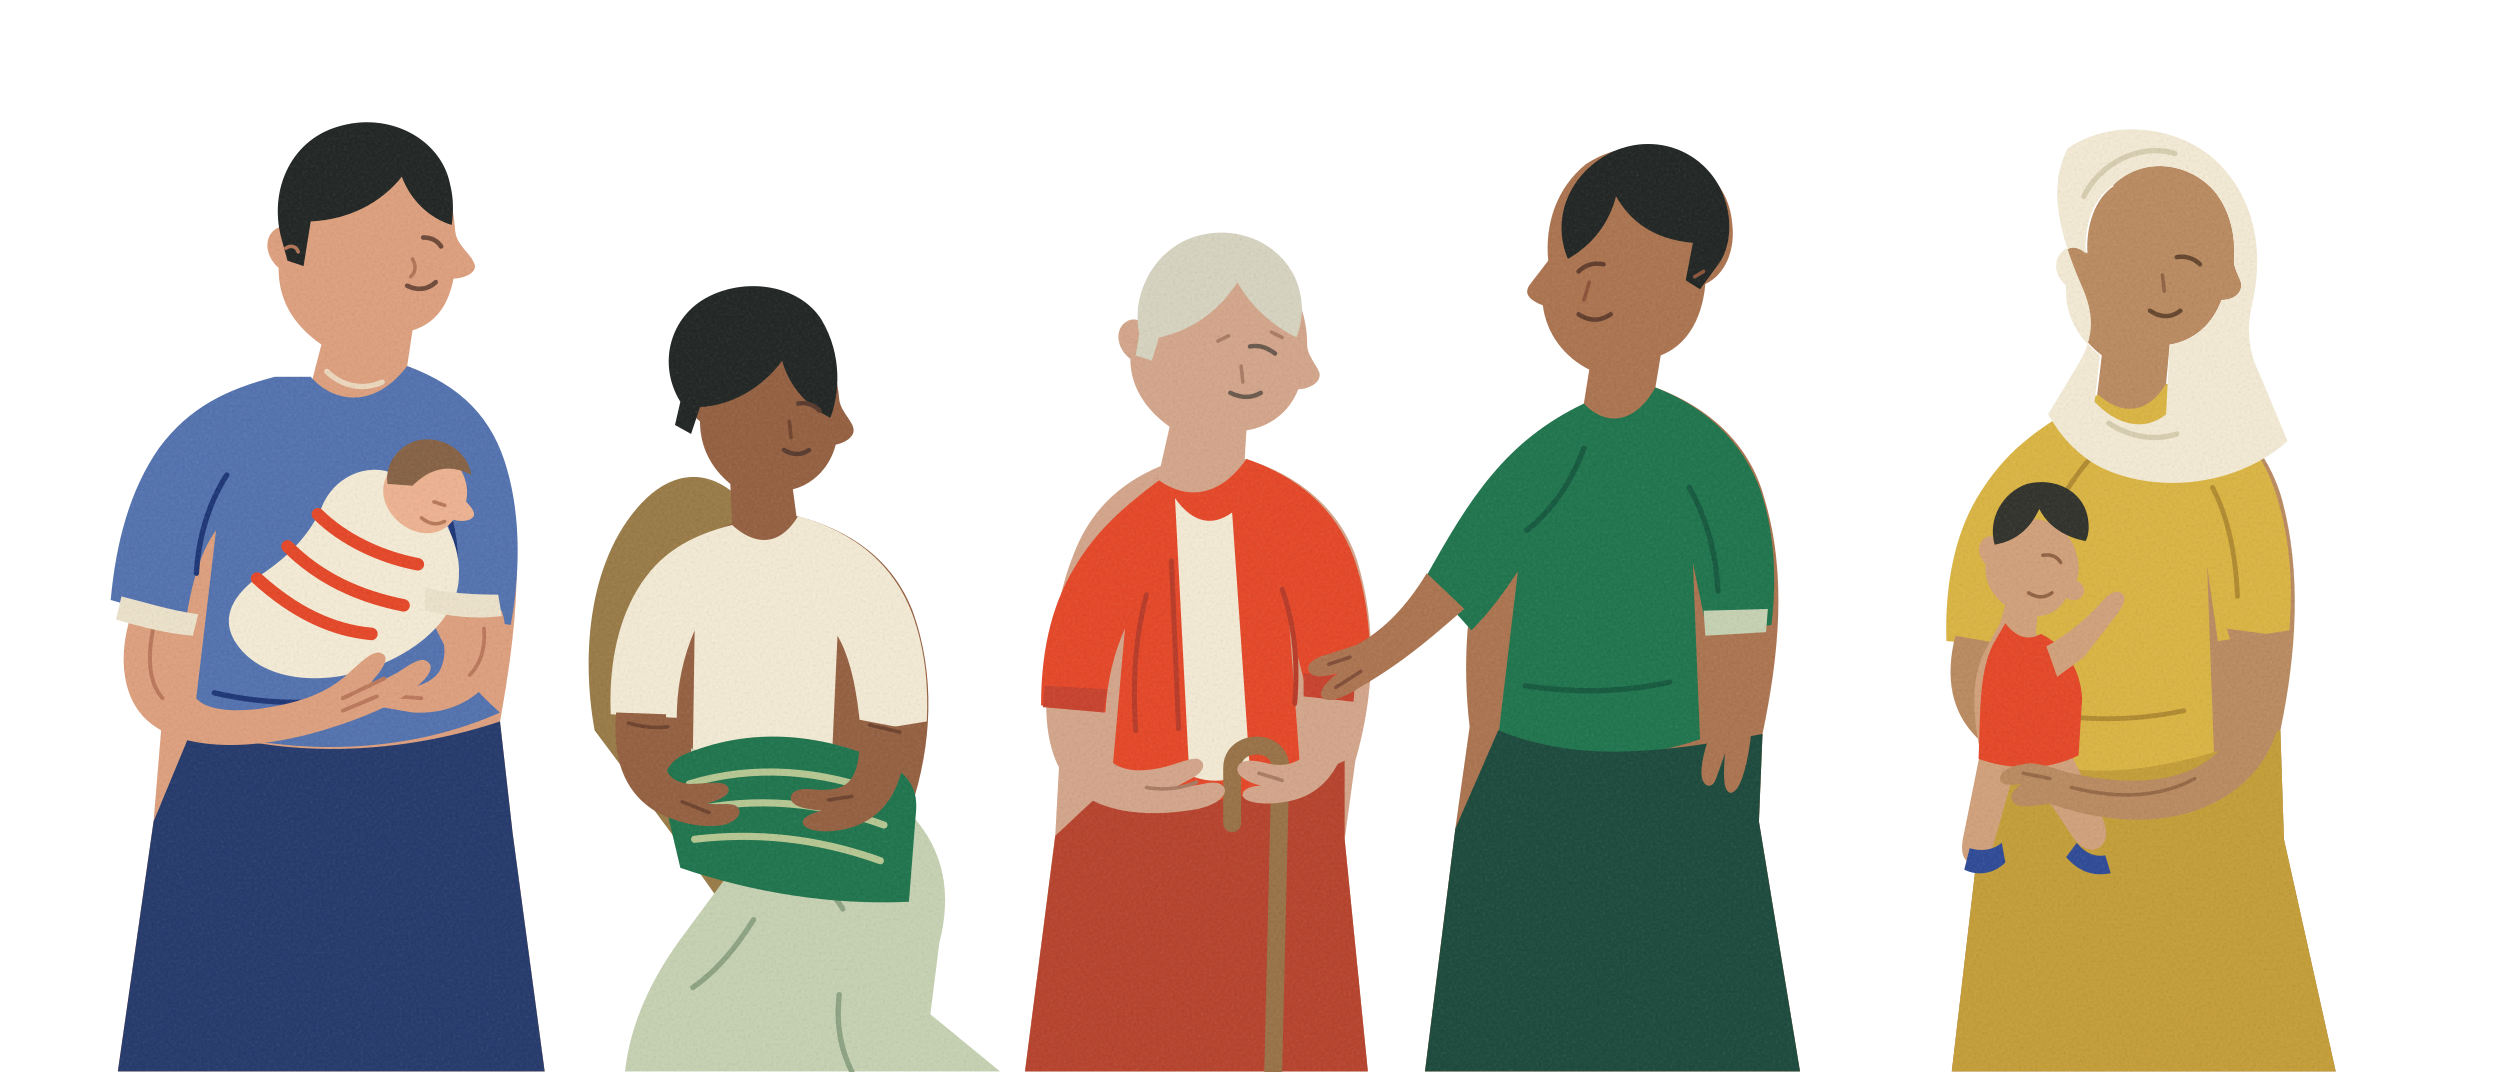
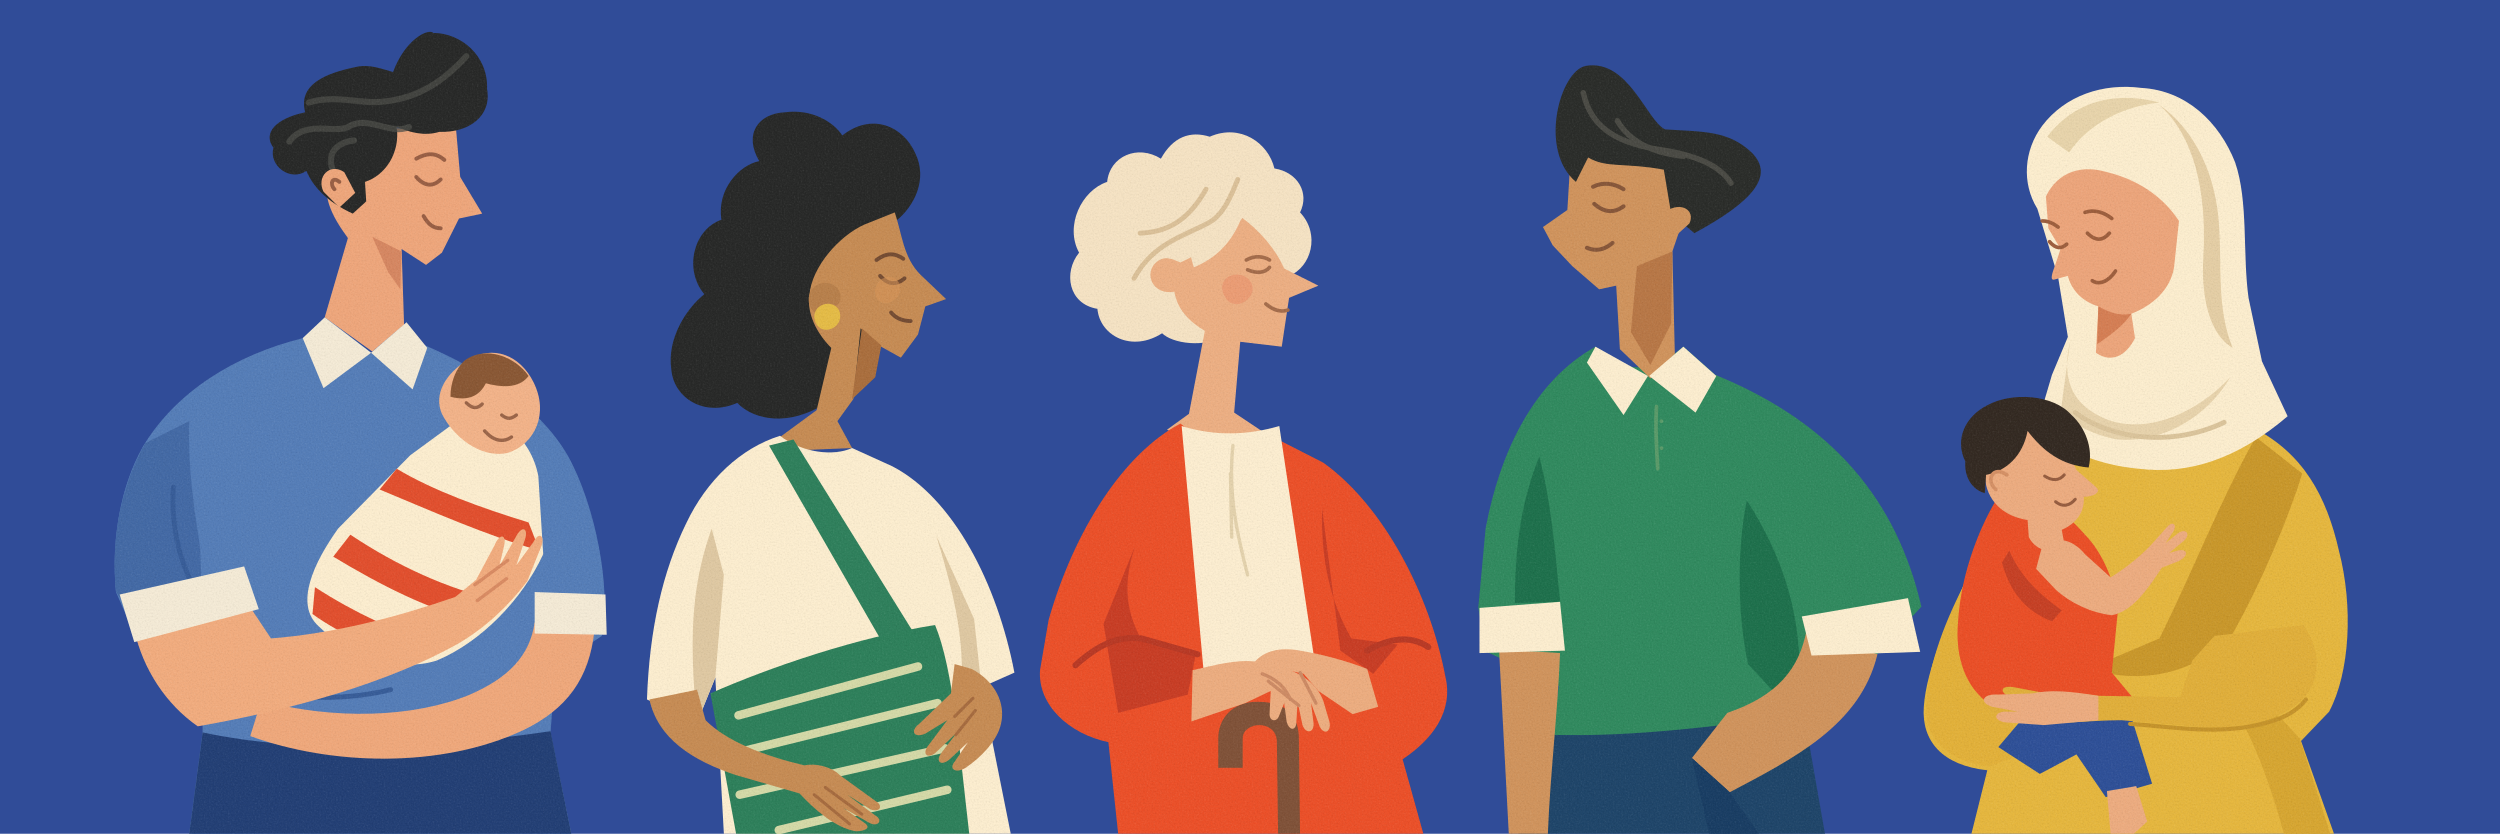
- <svg xmlns="http://www.w3.org/2000/svg" viewBox="0 0 1400 600" fill="none" role="img" aria-labelledby="care-title">
+ <svg xmlns="http://www.w3.org/2000/svg" viewBox="0 0 2048 683" fill="none" role="img" aria-labelledby="care-title">
  <defs>
-     <filter id="care-grain" x="-3%" y="-3%" width="106%" height="106%" color-interpolation-filters="sRGB">
-       <feTurbulence type="fractalNoise" baseFrequency=".64" numOctaves="3" seed="19" stitchTiles="stitch" result="noise" />
-       <feColorMatrix in="noise" type="saturate" values="0" />
+     <filter id="care-print" x="-1%" y="-1%" width="102%" height="102%" color-interpolation-filters="sRGB">
+       <feTurbulence type="fractalNoise" baseFrequency=".72" numOctaves="3" seed="23" stitchTiles="stitch" result="n" />
+       <feColorMatrix in="n" type="saturate" values="0" />
      <feComponentTransfer>
-         <feFuncA type="linear" slope=".16" />
+         <feFuncA type="linear" slope=".17" />
      </feComponentTransfer>
      <feComposite in2="SourceGraphic" operator="in" result="grain" />
      <feBlend in="SourceGraphic" in2="grain" mode="soft-light" />
    </filter>
  </defs>
-   <g filter="url(#care-grain)" stroke-linecap="round" stroke-linejoin="round">
-     <g id="parent-with-infant">
-       <path d="M182 95c16-20 43-19 59-3 11 11 13 26 14 38 1 8 10 13 11 19 0 5-8 7-12 7-3 15-10 25-23 29l-3 20c27 11 45 28 53 53 14 45 8 96-1 146l7 62 18 134H66l20-140 6-72c-5-41 1-87 17-118 13-26 34-40 64-50l7-27c-17-12-24-26-24-43-9-8-8-20 1-23 4-1 8 1 10 4-2-15 3-27 15-36Z" fill="#dfa17f" />
-       <path d="M174 211c12 14 35 19 54-6 30 11 48 29 56 58 8 28 7 60 2 87l-42-7c-1-21-4-35-11-46 0 33 10 70 47 102-49 22-112 26-172 8l13-110c-9 12-14 31-17 51l-42-12c3-33 11-62 27-85 17-23 38-33 65-40Z" fill="#5473b0" />
-       <path d="M108 407c48 17 112 17 172-3l7 62 18 134H66l20-140Z" fill="#263b6d" />
-       <path d="M127 266c-11 17-16 37-17 55m132-54c9 16 13 31 13 49m-135 72c30 7 61 7 89 1" stroke="#1f3778" stroke-width="3" />
-       <path d="M158 135c-8-27 4-56 31-64 29-9 58 7 63 32 2 8 2 15 1 23-13-4-23-14-28-27-12 15-30 24-51 25l-4 25-9-3Z" fill="#222725" />
-       <path d="M237 133c5 0 8 2 10 5m-19 22c6 3 12 2 16-2" stroke="#704b3a" stroke-width="2.6" />
-       <path d="M231 145c2 4 2 7-1 10m-70-16c3-2 6-1 7 2" stroke="#b67658" stroke-width="2" />
-       <path d="M183 208c8 8 20 11 31 6" stroke="#eed9be" stroke-width="3" />
-       <path d="M244 335c11 3 24 5 37 7 5 16 1 32-9 42-10 10-23 16-41 15l-23-4c-12-2-20-8-18-13 2-4 8-3 15-1l17 4c11 1 20-3 24-9 5-9 3-20-2-27Z" fill="#dfa17f" />
-       <path d="M271 352c1 11-2 20-8 26m-41 12 14 1" stroke="#bc795c" stroke-width="2.1" />
-       <path d="M224 267c-15-9-35-2-43 15-6 15-17 28-35 40-20 14-23 29-10 43 16 17 47 19 75 8 26-10 46-29 46-51 1-19-12-44-33-55Z" fill="#f6edd7" />
-       <path d="M178 288c14 14 35 24 56 28m-73-10c18 18 40 28 65 33m-82-15c21 19 42 29 64 31" stroke="#e74829" stroke-width="7" />
-       <path d="M222 260c9-13 29-11 36 3 4 7 4 13 3 18 5 5 6 8 2 10-3 1-6 1-9 0-8 11-22 9-31 1-10-9-12-23-1-32Z" fill="#efb492" />
-       <path d="M217 271c-2-13 9-25 22-25 12 0 23 8 25 20-13-7-24-3-33 6Z" fill="#876346" />
-       <path d="m243 281 6 2m-13 7c5 4 9 4 13 2" stroke="#b97a59" stroke-width="2" />
-       <path d="M75 340c-9 23-8 49 7 63 19 18 61 18 102 5 19-6 37-13 50-24 6-5 9-10 6-13-4-4-10 1-18 6l-18 9c12-12 14-18 10-20-5-3-13 6-21 13-12 10-27 15-48 18-18 2-31 0-36-7-6-9-3-23 2-40Z" fill="#dfa17f" />
-       <path d="M86 351c-4 19-2 32 5 40m101 0 23-11m-23 18 19-8" stroke="#bc795c" stroke-width="2.2" />
-       <path d="M68 334c12 3 28 8 43 10l-3 12c-14-1-29-5-43-9Z" fill="#eee4cc" />
-       <path d="M238 329c12 3 26 4 41 4l2 12c-16 2-29 0-43-3Z" fill="#eee4cc" />
+   <path d="M0 0H2048V683H0Z" fill="#304c98" />
+   <g filter="url(#care-print)">
+     <g id="father-and-infant">
+       <path d="M248 277C192 291 144 321 117 366 99 398 91 441 95 485L113 526 166 536 166 600 155 683H468L451 600 455 546 493 521C501 483 488 414 465 373 441 332 395 303 346 282L329 265 304 289 267 260Z" fill="#547db9" />
+       <path d="M119 363C97 402 91 446 95 485L117 516 166 506 164 449C159 415 154 387 155 345Z" fill="#4269a6" />
+       <path d="M166 600c84 18 190 13 285-1l17 84H155Z" fill="#213e75" />
+       <path d="M142 399C140 434 148 460 159 482M220 567C255 574 291 572 320 565" stroke="#365c99" stroke-width="4" stroke-linecap="round" />
+       <path d="M296 106C317 102 347 111 373 99L377 145 395 175 376 179 362 207 349 217 329 204 331 266 305 288 266 260 285 195C271 176 263 159 270 141Z" fill="#f1a77b" />
+       <path d="m305 194 24 12-1 31-10-14Z" fill="#d88761" />
+       <path d="M289 175C267 165 256 152 251 140 238 149 220 136 224 121 215 109 226 97 250 92 244 69 267 60 291 55 303 52 314 57 322 59 332 32 351 23 355 27 377 27 400 45 399 73 403 95 384 109 360 108 347 112 335 108 325 104 328 126 315 144 299 149L300 165Z" fill="#262726" />
+       <path d="M237 116C251 97 276 111 287 103 302 95 321 111 335 104M253 84C276 77 296 86 316 83 344 80 365 65 382 46M275 144C266 129 273 117 290 115" stroke="#4b4c47" stroke-width="5" stroke-linecap="round" opacity=".72" />
+       <path d="M282 141c-12-8-23 4-17 16l13 13 13-12Z" fill="#f1a77b" />
+       <path d="M278 149c-6-5-8 2-4 6M341 130c9-5 16-5 23 1M341 145c7 8 14 8 20 2M347 177c4 7 8 10 14 10" stroke="#995e43" stroke-width="3.2" stroke-linecap="round" />
+       <path d="m266 260 38 29-39 29-17-41Zm38 29 29-25 17 21-12 34Z" fill="#f7edd8" />
+       <path d="M438 510 487 516C483 556 464 581 429 598 361 630 271 627 205 603L214 574C274 590 339 588 385 569 417 555 434 537 438 510Z" fill="#f2a97b" />
+       <path d="M381 340C406 334 435 358 441 390L445 454C428 491 394 526 358 541 329 551 286 538 261 513 241 495 257 461 277 433L336 373Z" fill="#fff0d1" />
+       <path d="M325 384c30 18 69 32 108 44l9 23c-43-12-90-33-131-50Zm-38 54c39 26 79 44 121 54l-17 17c-39-9-80-30-118-53Zm-29 43c34 22 68 37 97 46l-18 13c-28-7-59-21-81-37Z" fill="#e44e2c" />
+       <path d="M383 295c21-13 43-4 54 18 13 26 1 51-21 58-23 5-45-14-54-32-7-16 3-33 21-44Z" fill="#f5b489" />
+       <path d="M381 295c17-12 41-3 52 13-8 11-24 9-35 6-5 10-14 15-29 11 0-11 4-23 12-30Z" fill="#8a5733" />
+       <path d="M382 330c5 5 9 5 13 1m16 9c5 4 8 3 12 0m-26 13c7 8 15 10 22 5" stroke="#9c6548" stroke-width="2.8" stroke-linecap="round" />
+       <path d="M110 516C117 548 136 577 162 595 242 581 318 559 374 528 397 515 417 496 432 476L444 446C446 438 441 436 437 444L423 463 430 442C433 433 428 430 423 439L409 464 413 447C415 437 409 437 405 447L390 475 373 489C324 506 273 519 222 523L202 493Z" fill="#f4ad7e" />
+       <path d="M389 479 416 459M391 492 415 474" stroke="#db8b62" stroke-width="2.7" stroke-linecap="round" />
+       <path d="m98 487 102-23 12 35-102 27Z" fill="#f7edd8" />
+       <path d="m438 485 58 2 1 33-59-1Z" fill="#f7edd8" />
    </g>
-     <g id="seated-woman">
-       <path d="M333 409c-8-44-3-99 29-130 16-15 34-16 50-2 19 17 21 53 11 89l-19 76 61 118-12 15-76-107Z" fill="#9a7c48" />
-       <path d="M402 192c17-17 41-15 56 1 8 9 11 19 12 31 1 7 8 12 8 17 0 4-5 7-10 8-3 12-12 22-24 25l2 15c31 8 54 25 65 53 13 36 11 75-1 111l-49 31-84-26c-24-41-28-86-10-126 8-18 22-30 43-39l-1-22c-11-9-17-21-17-35-10-8-9-19 0-22 2-1 5 0 7 1-3-8-2-16 3-22Z" fill="#966142" />
-       <path d="M410 294c12 11 26 13 37-5 32 9 55 28 65 58 6 18 8 37 7 57l-37 6c-2-24-6-42-13-54l-3 66c-24 11-52 11-78 0l1-69c-6 14-10 30-10 49l-37-2c-1-25 3-50 15-70 12-20 29-30 53-36Z" fill="#f5ecd6" />
-       <path d="M387 419c30 11 58 11 85-1l39 39c18 20 22 44 15 71l-5 40 39 32H350c3-27 15-53 34-78l31-42c-16-8-28-26-28-61Z" fill="#c7d3b3" />
-       <path d="M417 478c25 3 44 13 55 31m-84 44c13-9 24-22 34-38m48 42c-2 17 1 31 7 43" stroke="#8fa584" stroke-width="3" />
-       <path d="M381 225c-13-21-6-48 16-59 22-11 51-6 63 13 12 20 10 42 5 55-12-6-23-17-27-32-11 15-28 25-46 26l-5 15-9-5Z" fill="#222725" />
-       <path d="M447 226c5-1 9 1 12 4m-20 22c5 3 10 3 14 0" stroke="#593b2e" stroke-width="2.5" />
-       <path d="m442 236 1 9" stroke="#71442e" stroke-width="2" />
-       <path d="M382 423c37-16 77-13 114 4 12 6 18 14 17 27l-4 51c-43 2-87-5-128-19l-9-38c-2-12 1-20 10-25Z" fill="#20764e" />
-       <path d="M386 439c36-11 74-8 110 6m-109 9c36-8 72-5 108 8m-106 8c33-4 68-1 104 12" stroke="#b7c994" stroke-width="4" />
-       <path d="M345 399c-2 25 4 43 20 54 13 8 28 11 40 9 8-2 11-7 8-10-3-3-10-1-17-2 11-3 14-7 11-10-3-3-12-1-21-1-9-1-13-5-14-13l1-26Z" fill="#966142" />
-       <path d="M481 403c1 17 0 28-5 34-4 5-12 6-21 5-9-1-13 2-12 6 2 4 8 5 17 6-8 2-12 5-10 8 3 4 16 5 28 1 20-7 30-26 29-55Z" fill="#966142" />
-       <path d="M352 405c8 2 15 3 22 2m113-1 17 4m-122 39 15 6m67-7 13-2" stroke="#6e442f" stroke-width="2" />
+     <g id="woman-with-striped-bag">
+       <path d="M672 333C640 351 614 341 604 330 577 342 552 326 550 303 546 277 563 252 577 241 560 221 568 188 591 180 587 155 606 135 622 132 609 110 621 93 643 92 665 89 683 100 690 111 714 92 740 103 750 126 760 147 749 169 734 181L724 270 704 311Z" fill="#262726" />
+       <path d="M733 174C739 192 740 211 754 225L775 245 758 251 752 274 738 293 720 283 705 269 699 327 686 345 698 367 650 369 639 358 669 336 681 285C669 273 661 257 663 242 665 218 688 193 708 184Z" fill="#c88c53" />
+       <path d="M706 269 722 283 717 309 698 327Z" fill="#ab6e3c" />
+       <path d="M674 258c-13 0-16-19-4-25 11-5 23 5 17 16Z" fill="#b9804a" />
+       <path d="M667 260c0-13 18-15 21-4 3 13-15 20-20 8Z" fill="#e7bd45" />
+       <path d="M718 213c8-6 15-6 22-1M721 226c6 7 13 8 20 2M730 256c4 5 10 7 16 7" stroke="#744b31" stroke-width="3.2" stroke-linecap="round" />
+       <path d="M718 244c-3-8 1-16 9-17 9-1 13 8 9 15-5 7-14 9-18 2Z" fill="#da9658" opacity=".56" />
+       <path d="M639 357C607 367 579 393 562 429 543 468 532 515 530 573L571 592 586 555 593 683H828L804 563 831 551C817 478 781 408 731 382L698 367C683 374 657 371 639 357Z" fill="#fff0d1" />
+       <path d="M583 433c-14 40-20 79-12 159l15-37 7-84Zm184 6c12 39 21 74 21 111l16 13-6-56Z" fill="#e1caa3" />
+       <path d="m630 365 20-5 102 164-23 13Z" fill="#2d805b" />
+       <path d="M582 568C632 546 703 522 766 512 781 548 786 615 794 683H603Z" fill="#2c805a" />
+       <path d="M605 586 752 546M594 619 768 576M606 651 774 613M638 680 776 647" stroke="#d6dba8" stroke-width="7" stroke-linecap="round" />
+       <path d="M532 573C539 605 567 623 603 635L655 650C667 663 684 678 701 681 709 681 714 678 708 674L691 662 712 674C719 678 724 672 717 668L694 651 713 663C721 666 724 660 717 656L688 635C681 628 668 625 659 627 625 619 595 607 578 590L571 565Z" fill="#c88c53" />
+       <path d="M676 645 706 667M667 651 696 675" stroke="#a76b3e" stroke-width="2.5" stroke-linecap="round" />
+       <path d="M796 548c19 10 28 28 24 45-3 14-17 28-29 36-8 5-14 1-9-5l11-16-15 14c-7 6-12 2-7-5l13-17-18 17c-7 5-11 0-5-7l15-20-18 11c-9 4-13-2-5-8l26-25 3-24Z" fill="#c88c53" />
+       <path d="m782 587 15-15M783 602 799 582" stroke="#a76b3e" stroke-width="2.5" stroke-linecap="round" />
    </g>
-     <g id="older-adult">
-       <path d="M653 156c18-18 46-18 64-2 10 9 15 24 15 39 0 7 7 13 7 17 0 5-7 8-12 8-5 13-16 21-29 23l-1 16c31 9 54 29 63 57 11 36 10 74-1 112l-6 44 13 130H574l17-133 3-55c-7-35-5-71 7-101 9-24 25-40 49-50l5-22c-14-10-22-23-22-38-8-6-9-17-2-21 3-2 7-1 10 1-1-10 3-21 12-28Z" fill="#d5a78c" />
-       <path d="M649 269c14 10 33 11 49-12 29 10 50 28 60 55 8 22 10 47 9 70l-35 6-10-39 7 94c-35 12-71 11-107-1l8-90c-6 13-10 29-11 47l-36-4c0-28 5-54 18-76 12-21 28-35 48-50Z" fill="#e74829" />
-       <path d="M658 279c10 14 21 16 32 8l10 145c-11 6-23 7-34 2Z" fill="#f5ecd6" />
-       <path d="M622 439c36 14 72 15 131-13l0 44 13 130H574l17-132Z" fill="#b8442e" />
-       <path d="M642 333c-6 23-8 48-6 76m82-79c7 20 9 41 7 64m-69-80 4 94" stroke="#ba3c29" stroke-width="2.8" />
-       <path d="M638 187c-5-24 10-49 33-55 26-7 52 8 57 32 2 9 1 17-2 25-14-7-26-18-33-31-11 17-26 27-44 31l-4 13-9-3Z" fill="#d8d5c2" />
-       <path d="M700 194c6-1 10 1 14 4m-25 22c6 3 12 3 17 0" stroke="#6b5b4e" stroke-width="2.5" />
-       <path d="m695 205 1 9m16-28 6 3m-30-1-6 3" stroke="#aa7d65" stroke-width="2" />
-       <path d="M690 461v-31c0-16 26-17 27-1l-4 171" stroke="#9a7348" stroke-width="10" />
-       <path d="M586 389c-1 26 5 45 20 56 15 10 37 13 65 8 8-2 14-5 15-10 0-4-5-6-12-4l-18 3 13-7c6-4 6-8 2-10-4-1-12 3-21 5-14 3-24 1-29-5-5-7-6-18-4-33Z" fill="#d5a78c" />
-       <path d="M732 380c6 20 6 33 0 41-5 7-14 9-24 6-9-2-14-1-15 3-1 4 5 8 13 10-7 0-11 3-10 6 2 4 14 5 24 3 25-4 37-26 37-62Z" fill="#d5a78c" />
-       <path d="M642 441c11 2 21 0 28-3m35-5 13 4" stroke="#aa7d65" stroke-width="2" />
-       <path d="m585 384 35 2-2 13-34-3m146-19 29 2-1 14-28-3" fill="#c9432e" />
+     <g id="elder-on-cane">
+       <path d="M991 112c25-11 48 5 53 26 19 3 29 20 21 36 17 18 9 45-9 52-4 24-25 45-49 48-21 12-47 7-55-1-25 16-51 2-53-20-24-4-28-30-15-46-12-22 2-51 23-58 2-21 25-31 44-19 10-18 24-23 40-18Z" fill="#f8e5c5" />
+       <path d="M1017 178c15 11 28 26 35 42l28 14-24 10-6 40-34-4-5 58 24 16-34 21-45-23 18-13 13-68c-17-10-23-21-25-32-18 3-25-15-15-24 7-6 13-3 20 0 20-9 34-20 50-37Z" fill="#efb083" />
+       <path d="M978 219c17-7 30-19 38-38 10-15 21-23 28-24-16-29-48-15-64 4-8 15-9 36-2 58Z" fill="#f8e5c5" />
+       <path d="M934 191c27-1 42-15 54-36m-59 73c16-29 40-34 62-46 12-7 18-23 23-35" stroke="#ddc299" stroke-width="4" stroke-linecap="round" />
+       <path d="M1021 213c7-4 14-3 19 0M1022 221c7 3 14 3 18-2M1037 249c6 5 12 7 18 5" stroke="#a56c4a" stroke-width="3" stroke-linecap="round" />
+       <path d="M1004 244c-6-9-2-18 8-19 11-1 18 10 12 18-6 8-16 8-20 1Z" fill="#ed9870" opacity=".8" />
+       <path d="M967 347C921 371 880 434 859 508L852 549C850 577 875 601 908 608L916 683H1166L1149 622C1173 606 1191 583 1184 554 1171 486 1133 414 1084 379L1035 354C1015 365 988 365 967 347Z" fill="#ee4f27" />
+       <path d="M968 349c29 9 56 7 80 0l29 193-91 8Z" fill="#fff0d2" />
+       <path d="M1010 365c-4 40 3 70 12 106m-14-83 1 52" stroke="#e6d4ae" stroke-width="2.8" stroke-linecap="round" />
+       <path d="M930 447c-10 30-8 52 4 75l46 12-7 35-57 15-12-73Zm153-31c-1 44 7 77 24 107l38 5-20 24-27-19Z" fill="#ca3c23" />
+       <path d="M881 545c19-17 34-24 54-22l46 13m139-3c18-10 35-13 50-3" stroke="#ba3823" stroke-width="5" stroke-linecap="round" />
+       <path d="M1027 575c-17 1-29 13-29 30v24h20v-24c0-14 27-16 28 2l1 76h18l-1-80c-1-20-14-29-37-28Z" fill="#805137" />
+       <path d="M977 549c18-4 35-9 52-7l28 7c12 5 22 12 27 25l5 17c2 8-4 12-8 4l-7-19 2 16c1 8-6 10-9 2l-4-19-1 16c0 8-6 8-8 0l-2-15-4 10c-2 6-8 5-8-1l1-19-21 10-44 15Z" fill="#efae80" />
+       <path d="M1120 548c-18-7-37-12-55-15-16-3-29 0-37 9l-11 14c-5 7-4 15 1 13l8-12 12-7 12-2 18 4 12 14 28 19 21-6Z" fill="#efae80" />
+       <path d="M1034 552c11 4 19 11 23 21m-18-15 25 20m1-27 13 25" stroke="#cf8b64" stroke-width="2.8" stroke-linecap="round" />
    </g>
-     <g id="supporting-companion">
-       <path d="M918 85c28-2 50 15 52 40 2 15-4 29-15 34-2 22-12 35-25 40l-3 18c30 11 53 32 61 62 13 43 8 89-1 132l-2 49 23 140H798l17-136 8-57c-4-34-2-69 7-99 10-34 29-58 56-76l4-25c-14-7-24-20-26-36-8-3-11-7-7-12l10-13c-2-21 5-41 21-54 9-6 19-9 30-10Z" fill="#ad7551" />
-       <path d="M887 226c10 11 27 14 40-9 28 11 49 30 59 58 8 24 9 50 6 75l-36 4-8-39 4 99c-38 13-76 12-113-1l11-93c-8 12-16 23-26 33l-26-29c25-45 45-77 89-98Z" fill="#20764e" />
-       <path d="M839 409c38 15 76 16 148 2l-2 49 23 140H798l17-136Z" fill="#1d4b3e" />
-       <path d="M855 297c14-11 25-27 32-46m59 22c10 18 15 37 16 58m-108 53c27 4 54 4 81-2" stroke="#165b40" stroke-width="3" />
-       <path d="M878 145c-10-24 2-49 25-60 27-12 55 2 63 27 4 12 3 26-3 35l-11 15-8-5 4-21c-22-2-35-12-43-26-4 15-13 27-27 35Z" fill="#222725" />
-       <path d="M898 148c-5-1-10 0-14 4m0 24c6 4 12 4 18 0" stroke="#633e2e" stroke-width="2.5" />
-       <path d="m890 158-3 10m62-13 5-3" stroke="#8d553b" stroke-width="2" />
-       <path d="M799 321c-11 18-23 31-39 40l-15 5c-9 2-14 6-12 10 2 4 9 3 16 1-9 7-11 12-8 14 4 3 13-1 22-7 26-15 44-32 57-43Z" fill="#ad7551" />
-       <path d="m744 372 12-4m-8 17 14-9" stroke="#835039" stroke-width="2" />
-       <path d="M958 349c5 25 4 46-1 63-2 8-5 16-4 23 1 6 6 7 8 1l5-14c-1 13-1 21 3 22 5 0 9-13 11-28 3-22 4-45 0-66Z" fill="#ad7551" />
-       <path d="m954 342 36-1-1 13-34 2" fill="#c7d3b3" />
+     <g id="man-with-hand-in-pocket">
+       <path d="M1307 284C1257 312 1229 369 1217 433L1211 498 1218 534 1277 562 1271 602C1339 605 1402 597 1478 586L1499 572 1534 540 1574 497C1554 411 1503 347 1405 307L1379 284C1352 307 1330 306 1307 284Z" fill="#2f8a5e" />
+       <path d="M1271 602c70 2 139-8 207-16l17 97h-251Z" fill="#1d4469" />
+       <path d="M1261 374c-14 35-20 70-20 120l37-1c-4-44-8-85-17-119Zm170 36c-8 38-8 93 1 134l39 42c9-56-1-116-40-176Z" fill="#1c704b" />
+       <path d="M1357 333c-1 17 0 33 1 51m3-39 .1 .1m0 22 .1 .1" stroke="#5a9b69" stroke-width="3" stroke-linecap="round" />
+       <path d="M1302 119c24 16 47 20 69 8l13 38-14 41 2 84-20 20-25-24-3-52-14 3-22-19-16-17-8-15 20-14 3-50Z" fill="#d2945c" />
+       <path d="m1341 218 29-12-1 59-17 34-16-27Z" fill="#b97745" />
+       <path d="M1291 149c-31-26-13-91 8-95 35-6 50 45 65 52 32 2 52 1 71 19 19 19 1 40-47 66l-19-16-6-36c-32-6-47-1-62-10Z" fill="#292b28" />
+       <path d="M1297 76c6 27 25 40 59 46 35 5 53 14 62 28m-93-51c10 17 28 26 54 29" stroke="#4d4d46" stroke-width="4.5" stroke-linecap="round" opacity=".9" />
+       <path d="M1365 173c12-8 24-1 19 10l-11 10-10-10Z" fill="#d2945c" />
+       <path d="M1305 153c8-4 17-3 25 2M1306 167c8 7 16 8 24 2M1300 203c7 3 14 2 21-4" stroke="#875638" stroke-width="3.3" stroke-linecap="round" />
+       <path d="m1307 284 43 24-20 32-30-43Zm44 24 28-24 27 24-17 30Z" fill="#fff0d1" />
+       <path d="m1228 532 50 3c-2 50-8 98-10 148h-32Z" fill="#d2945c" />
+       <path d="M1538 536c-14 58-68 85-121 113l-31-28 29-37c41-14 59-36 65-68Z" fill="#d2945c" />
+       <path d="m1386 621 31 28 24 34h-41Z" fill="#173c63" />
+       <path d="m1212 498 66-5 4 40-70 2Zm264 7 87-15 10 44-89 3Z" fill="#fff0d1" />
    </g>
-     <g id="parent-with-child">
-       <path d="M1183 104c17-17 43-13 57 3 9 11 12 25 11 39 0 6 5 11 4 15-1 5-6 7-11 7-5 14-16 23-29 25l-2 22c32 10 56 33 65 65 11 41 8 86-1 129l2 61 29 130h-215l16-137 2-61c-5-35-4-70 6-100 10-34 30-59 57-77l3-26c-13-10-20-24-19-39-8-7-7-18 1-21 3-1 7 0 10 3-1-15 4-31 15-38Z" fill="#bc8c62" />
-       <path d="M1175 221c12 11 27 12 38-6 31 11 53 33 62 63 8 26 9 51 7 75l-40 6-6-42 4 110c-35 15-75 14-113 0l13-112c-6 13-11 30-12 47l-38-3c-1-29 4-58 17-80 15-25 32-39 68-58Z" fill="#dcb644" />
-       <path d="M1127 422c36 14 74 15 150-13l2 61 29 130h-215l16-137Z" fill="#c69f39" />
-       <path d="M1144 304c7-22 19-41 35-56m60 25c9 17 13 38 14 61m-116 64c29 6 57 6 86 0" stroke="#b28c31" stroke-width="2.7" />
-       <path fill-rule="evenodd" d="M1158 83c25-17 63-13 85 9 20 21 25 49 18 79-3 14-2 26 5 40l15 36c-28 25-72 30-104 15-14-7-24-19-30-30l18-30c7-13 8-24 2-39-15-34-20-59-9-80Zm25 21c-11 7-16 23-15 38-3-3-7-4-10-3-8 3-9 14-1 21-1 15 6 29 19 39l-3 26c12 13 28 17 40 7l2-39c13-2 24-11 29-25 5 0 10-2 11-7 1-4-4-9-4-15 1-14-2-28-11-39-14-16-40-20-57-3Z" fill="#f5ecd6" />
-       <path d="M1167 110c9-19 32-30 51-24m-37 151c12 8 26 10 38 6" stroke="#d9cfb2" stroke-width="3" />
-       <path d="M1219 144c5-1 10 1 13 4m-28 26c6 4 12 4 17 0" stroke="#67472f" stroke-width="2.5" />
-       <path d="m1211 154 1 9" stroke="#926445" stroke-width="2" />
-       <path d="M1095 356c-6 24-2 43 12 57 12 12 27 15 40 11 8-2 11-7 8-10-2-3-9-1-17-1 10-4 13-8 10-11-4-3-12 1-18-2-5-2-7-8-5-18l4-20Z" fill="#bc8c62" />
-       <path d="M1129 292c13-4 26 1 32 13 3 7 4 14 2 20 5 3 5 7 2 10-3 2-6 1-8 0-4 7-10 10-16 10l-1 10c14 8 22 20 23 35l-2 35 16 32c4 9 3 15-2 18-6 3-12-2-16-9l-19-28-14 1-10 35c-3 9-8 12-13 9-5-2-5-9-3-17l9-45c-5-23-5-45 4-59l7-13 3-10c-8-6-12-14-11-23-5-5-5-12 0-15 2-1 4-1 6 1 0-8 3-15 11-18Z" fill="#d3a27c" />
-       <path d="M1123 349c6 8 13 10 20 6 14 7 22 20 23 36l-2 32c-16 8-36 9-56 2 1-24 0-48 8-64Z" fill="#e74829" />
-       <path d="M1117 305c-4-14 4-29 18-34 16-4 31 4 34 18 1 5 1 10-1 14-11-2-21-8-26-18-5 11-13 18-25 20Z" fill="#32332c" />
-       <path d="M1144 311c5-1 8 1 10 4m-18 17c5 3 9 3 13 0" stroke="#926445" stroke-width="2" />
-       <path d="M1146 362c12-7 22-15 31-25 5-6 9-7 12-4 2 3-1 8-5 13l-17 22-15 11Z" fill="#d3a27c" />
-       <path d="M1103 475c7 2 13 1 18-3l2 11c-6 6-15 8-23 4Zm60-3c5 6 10 8 16 7l3 10c-10 2-18-1-25-9Z" fill="#304c98" />
-       <path d="M1247 352c10 31 9 54-4 68-17 18-48 21-83 13-12-3-20-7-27-5-8 1-13 4-13 8s6 4 12 3c-6 4-7 8-4 11 4 3 13 1 20 0 39 14 78 12 104-8 25-19 31-49 24-86Z" fill="#bc8c62" />
-       <path d="M1160 441c28 7 51 5 69-5m-96-3 15 3" stroke="#976a47" stroke-width="2" />
+     <g id="reference-parent-with-child">
+       <path d="M1727 330C1762 321 1812 326 1845 350 1887 371 1906 407 1916 451 1928 497 1925 551 1908 583L1885 607 1912 683H1615L1628 631C1591 627 1574 607 1576 579 1578 548 1597 506 1610 476 1624 420 1661 355 1727 330Z" fill="#e8b83d" />
+       <path d="M1848 358C1819 409 1796 469 1769 523L1710 548C1759 562 1799 550 1828 521 1855 473 1876 420 1886 388Z" fill="#cb9829" />
+       <path d="M1805 541C1835 557 1860 578 1884 605L1909 683H1871C1855 625 1838 585 1805 541Z" fill="#d9a730" />
+       <path d="M1669 171C1656 150 1658 123 1673 103 1692 78 1723 68 1754 72 1791 74 1818 100 1831 133 1842 165 1837 208 1842 244L1853 296 1874 341C1833 376 1793 389 1752 384 1719 381 1691 369 1668 351L1681 307 1694 276 1686 227Z" fill="#fff0d0" />
+       <path d="M1677 112C1701 81 1735 75 1769 84 1740 87 1711 101 1695 125Z" fill="#ead6ac" />
+       <path d="M1769 86C1799 107 1816 145 1818 187 1820 219 1816 253 1829 285 1810 274 1803 244 1805 210 1808 156 1797 111 1769 86Z" fill="#e7d0a6" />
+       <path d="M1696 279C1688 311 1698 333 1727 344 1761 356 1801 337 1827 309 1808 342 1771 363 1735 360 1716 357 1699 348 1688 338Z" fill="#ead5ad" />
+       <path d="M1700 338C1728 359 1778 367 1822 346" stroke="#ddc69c" stroke-width="4" stroke-linecap="round" />
+       <path d="M1676 161C1686 140 1706 135 1726 141 1751 147 1772 161 1785 181L1781 219C1778 237 1764 250 1746 257L1749 277C1742 291 1730 298 1717 289L1719 251C1706 247 1697 238 1694 226L1683 229C1679 230 1681 224 1684 216L1688 204 1678 187Z" fill="#efa67b" />
+       <path d="M1746 257C1736 259 1728 256 1719 251L1718 282C1731 273 1740 266 1746 257Z" fill="#d77e53" />
+       <path d="M1673 181C1678 181 1682 183 1686 186M1708 174C1717 171 1725 175 1730 179M1679 198C1684 204 1689 204 1693 200M1710 191C1717 198 1723 197 1728 191M1714 230C1720 234 1728 230 1733 222" stroke="#9e5e3c" stroke-width="3" stroke-linecap="round" />
+       <path d="M1666 396C1642 414 1623 449 1608 481 1591 514 1579 549 1578 577 1576 605 1596 624 1630 628L1666 614C1647 594 1634 577 1633 552 1632 526 1646 497 1658 475L1691 429Z" fill="#e5b238" />
+       <path d="M1665 579 1744 581 1763 642 1725 653 1701 618 1671 634 1637 612Z" fill="#2d4f98" />
+       <path d="M1726 648 1750 644 1759 673 1748 683H1729Z" fill="#efad80" />
+       <path d="M1635 410C1665 400 1688 415 1708 438 1722 452 1733 477 1735 500L1730 551 1750 575 1696 590 1626 574C1607 558 1602 533 1604 510 1606 474 1619 437 1635 410Z" fill="#ed4e25" />
+       <path d="M1640 461C1647 486 1660 501 1681 509L1689 500C1668 485 1654 470 1646 451Z" fill="#c83f23" />
+       <path d="M1673 447C1686 438 1699 443 1708 454L1729 473C1742 465 1756 454 1767 441L1775 432C1780 426 1784 430 1780 436L1774 445 1784 437C1791 432 1795 438 1789 443L1777 453 1784 451C1793 449 1793 456 1784 460L1771 465C1758 485 1746 501 1730 504 1713 502 1696 494 1684 483L1668 466Z" fill="#efad80" />
+       <path d="M1637 361C1653 348 1674 351 1691 363L1701 385 1717 399C1722 403 1715 407 1707 407 1708 419 1701 429 1689 434L1691 445C1683 455 1668 452 1662 440L1661 426C1641 423 1627 410 1626 390Z" fill="#efad80" />
+       <path d="M1610 378C1601 360 1610 341 1628 332 1648 321 1682 323 1697 340 1708 350 1715 367 1711 383 1689 381 1674 370 1661 353 1657 374 1643 386 1627 389L1626 404C1615 401 1609 390 1610 378Z" fill="#322820" />
+       <path d="M1644 389C1633 381 1626 393 1635 401" stroke="#d79165" stroke-width="3" stroke-linecap="round" />
+       <path d="M1675 390C1681 394 1687 394 1691 389M1684 411C1690 416 1696 414 1700 409" stroke="#965c3e" stroke-width="2.5" stroke-linecap="round" />
+       <path d="M1887 512C1903 535 1902 563 1880 578 1861 592 1835 597 1807 596L1738 590C1710 590 1688 594 1665 591L1636 585C1626 582 1625 575 1635 574L1660 576 1647 571C1637 567 1639 561 1650 563L1682 569C1691 567 1705 568 1719 570L1786 571 1796 541 1814 521Z" fill="#e3b039" />
+       <path d="M1719 570C1694 566 1680 565 1665 568L1637 569C1625 568 1620 575 1632 579L1653 583 1641 583C1631 585 1635 592 1646 592L1674 594 1719 590Z" fill="#efad80" />
+       <path d="M1745 593C1777 595 1819 603 1857 592 1872 588 1882 582 1889 573" stroke="#c79429" stroke-width="3.4" stroke-linecap="round" />
    </g>
  </g>
</svg>
